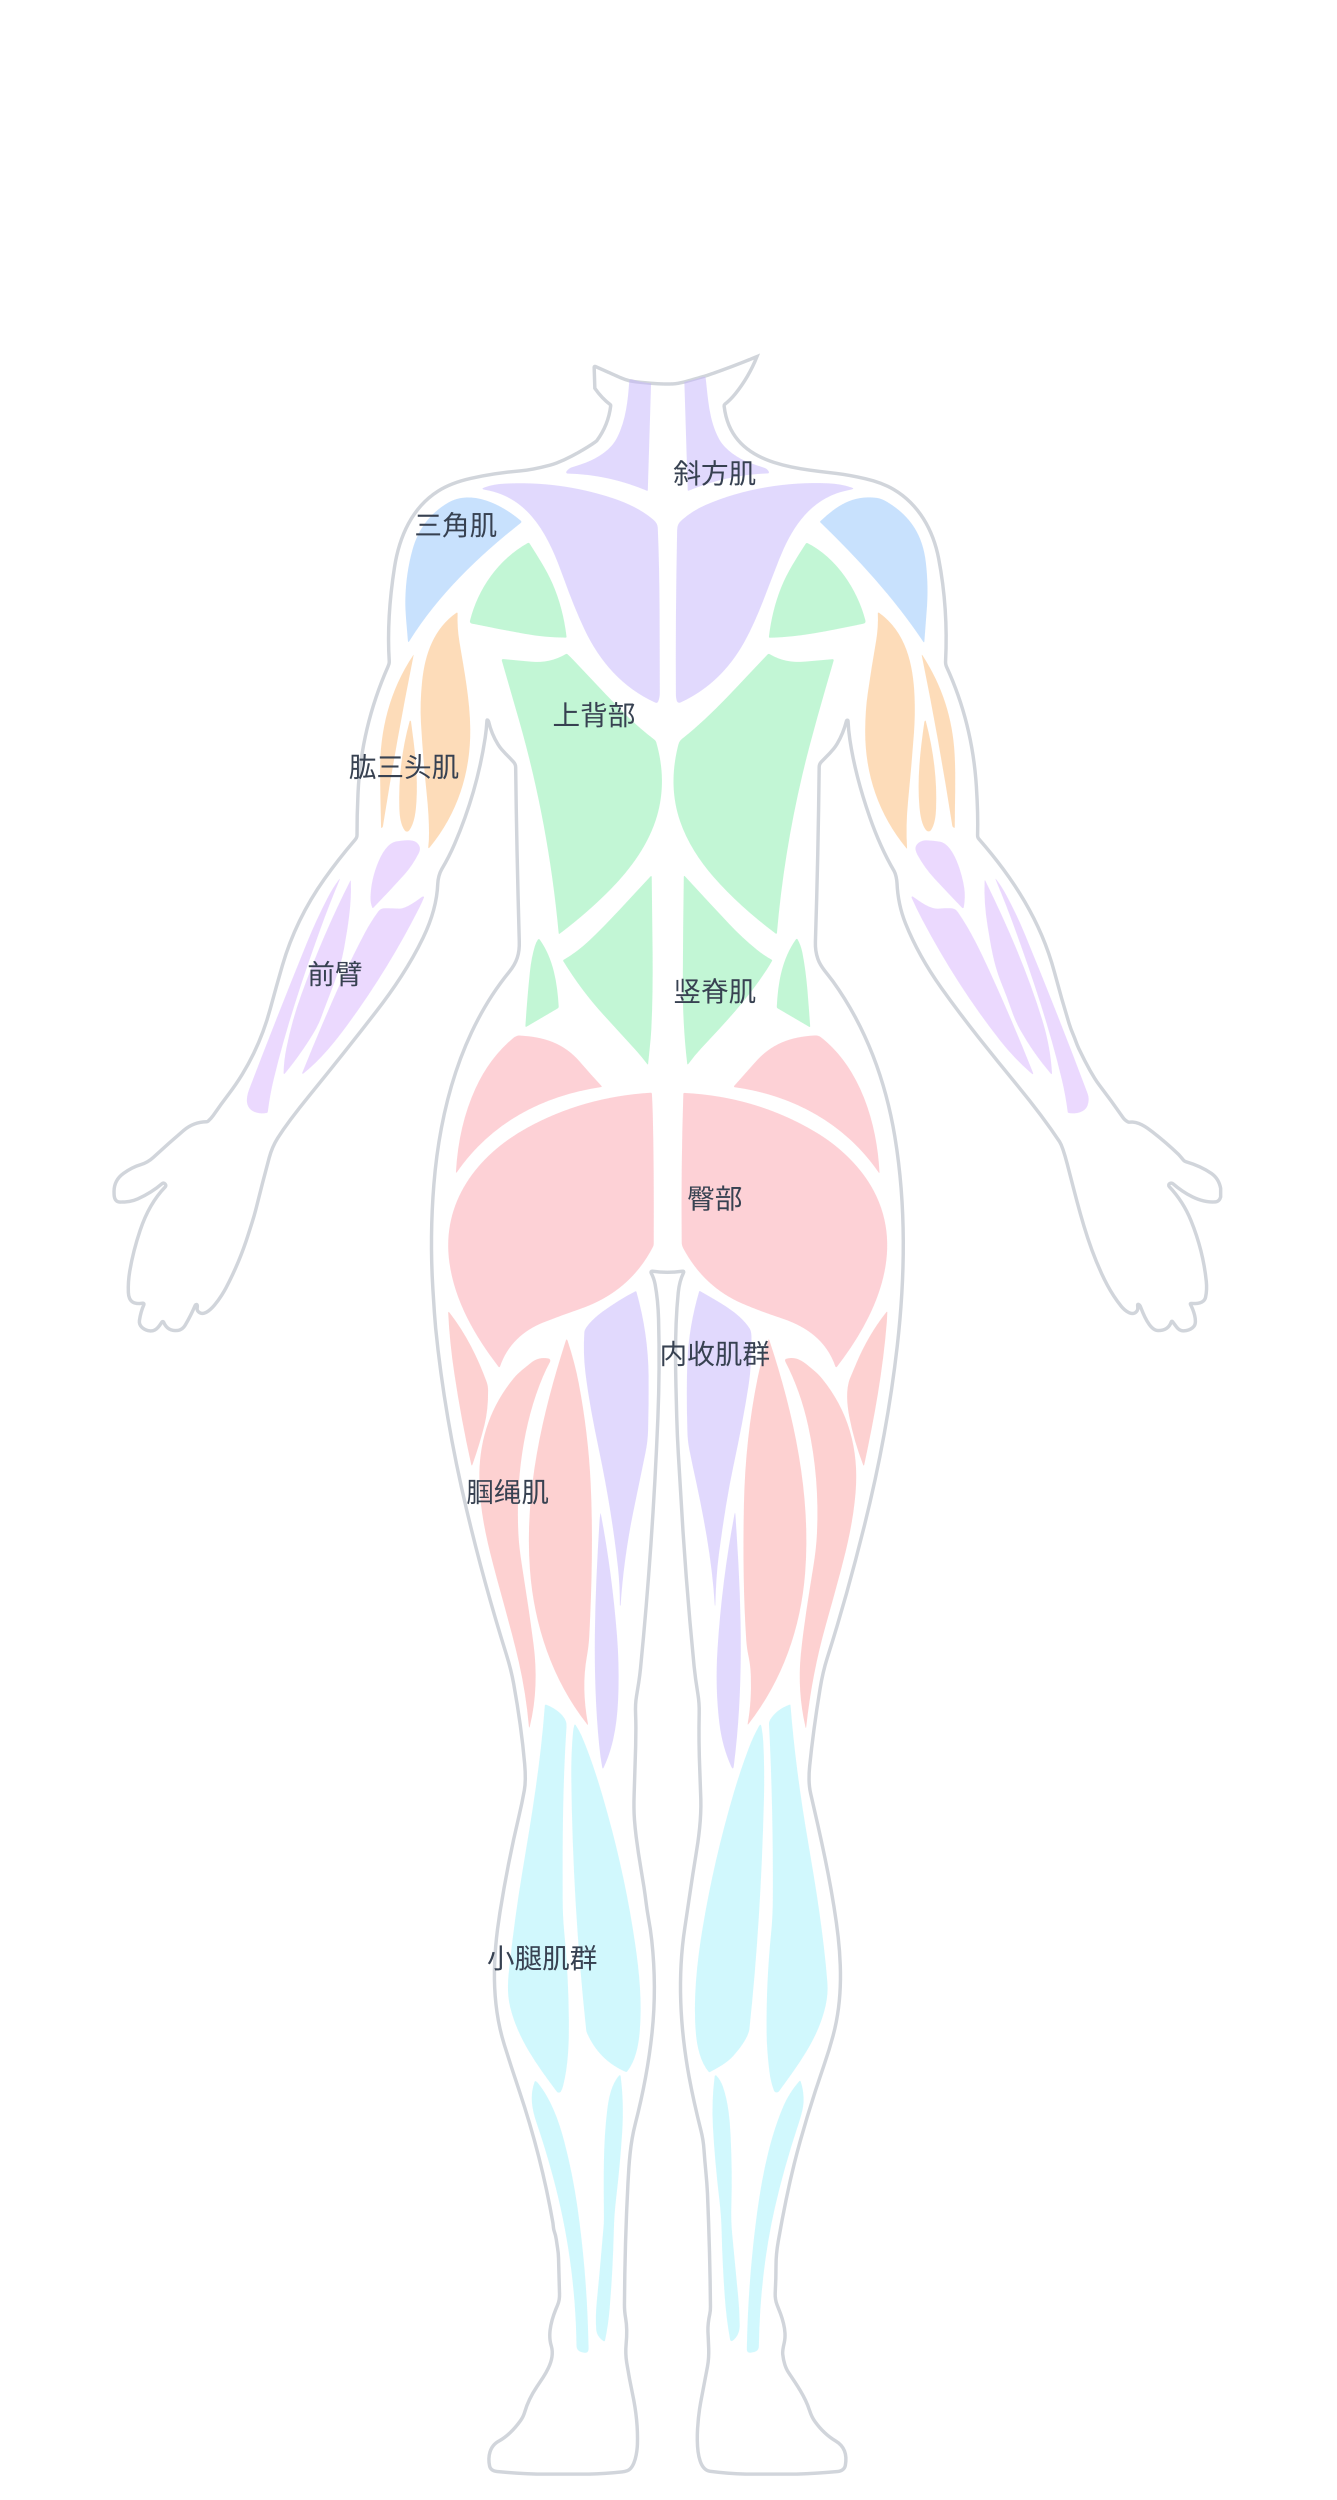
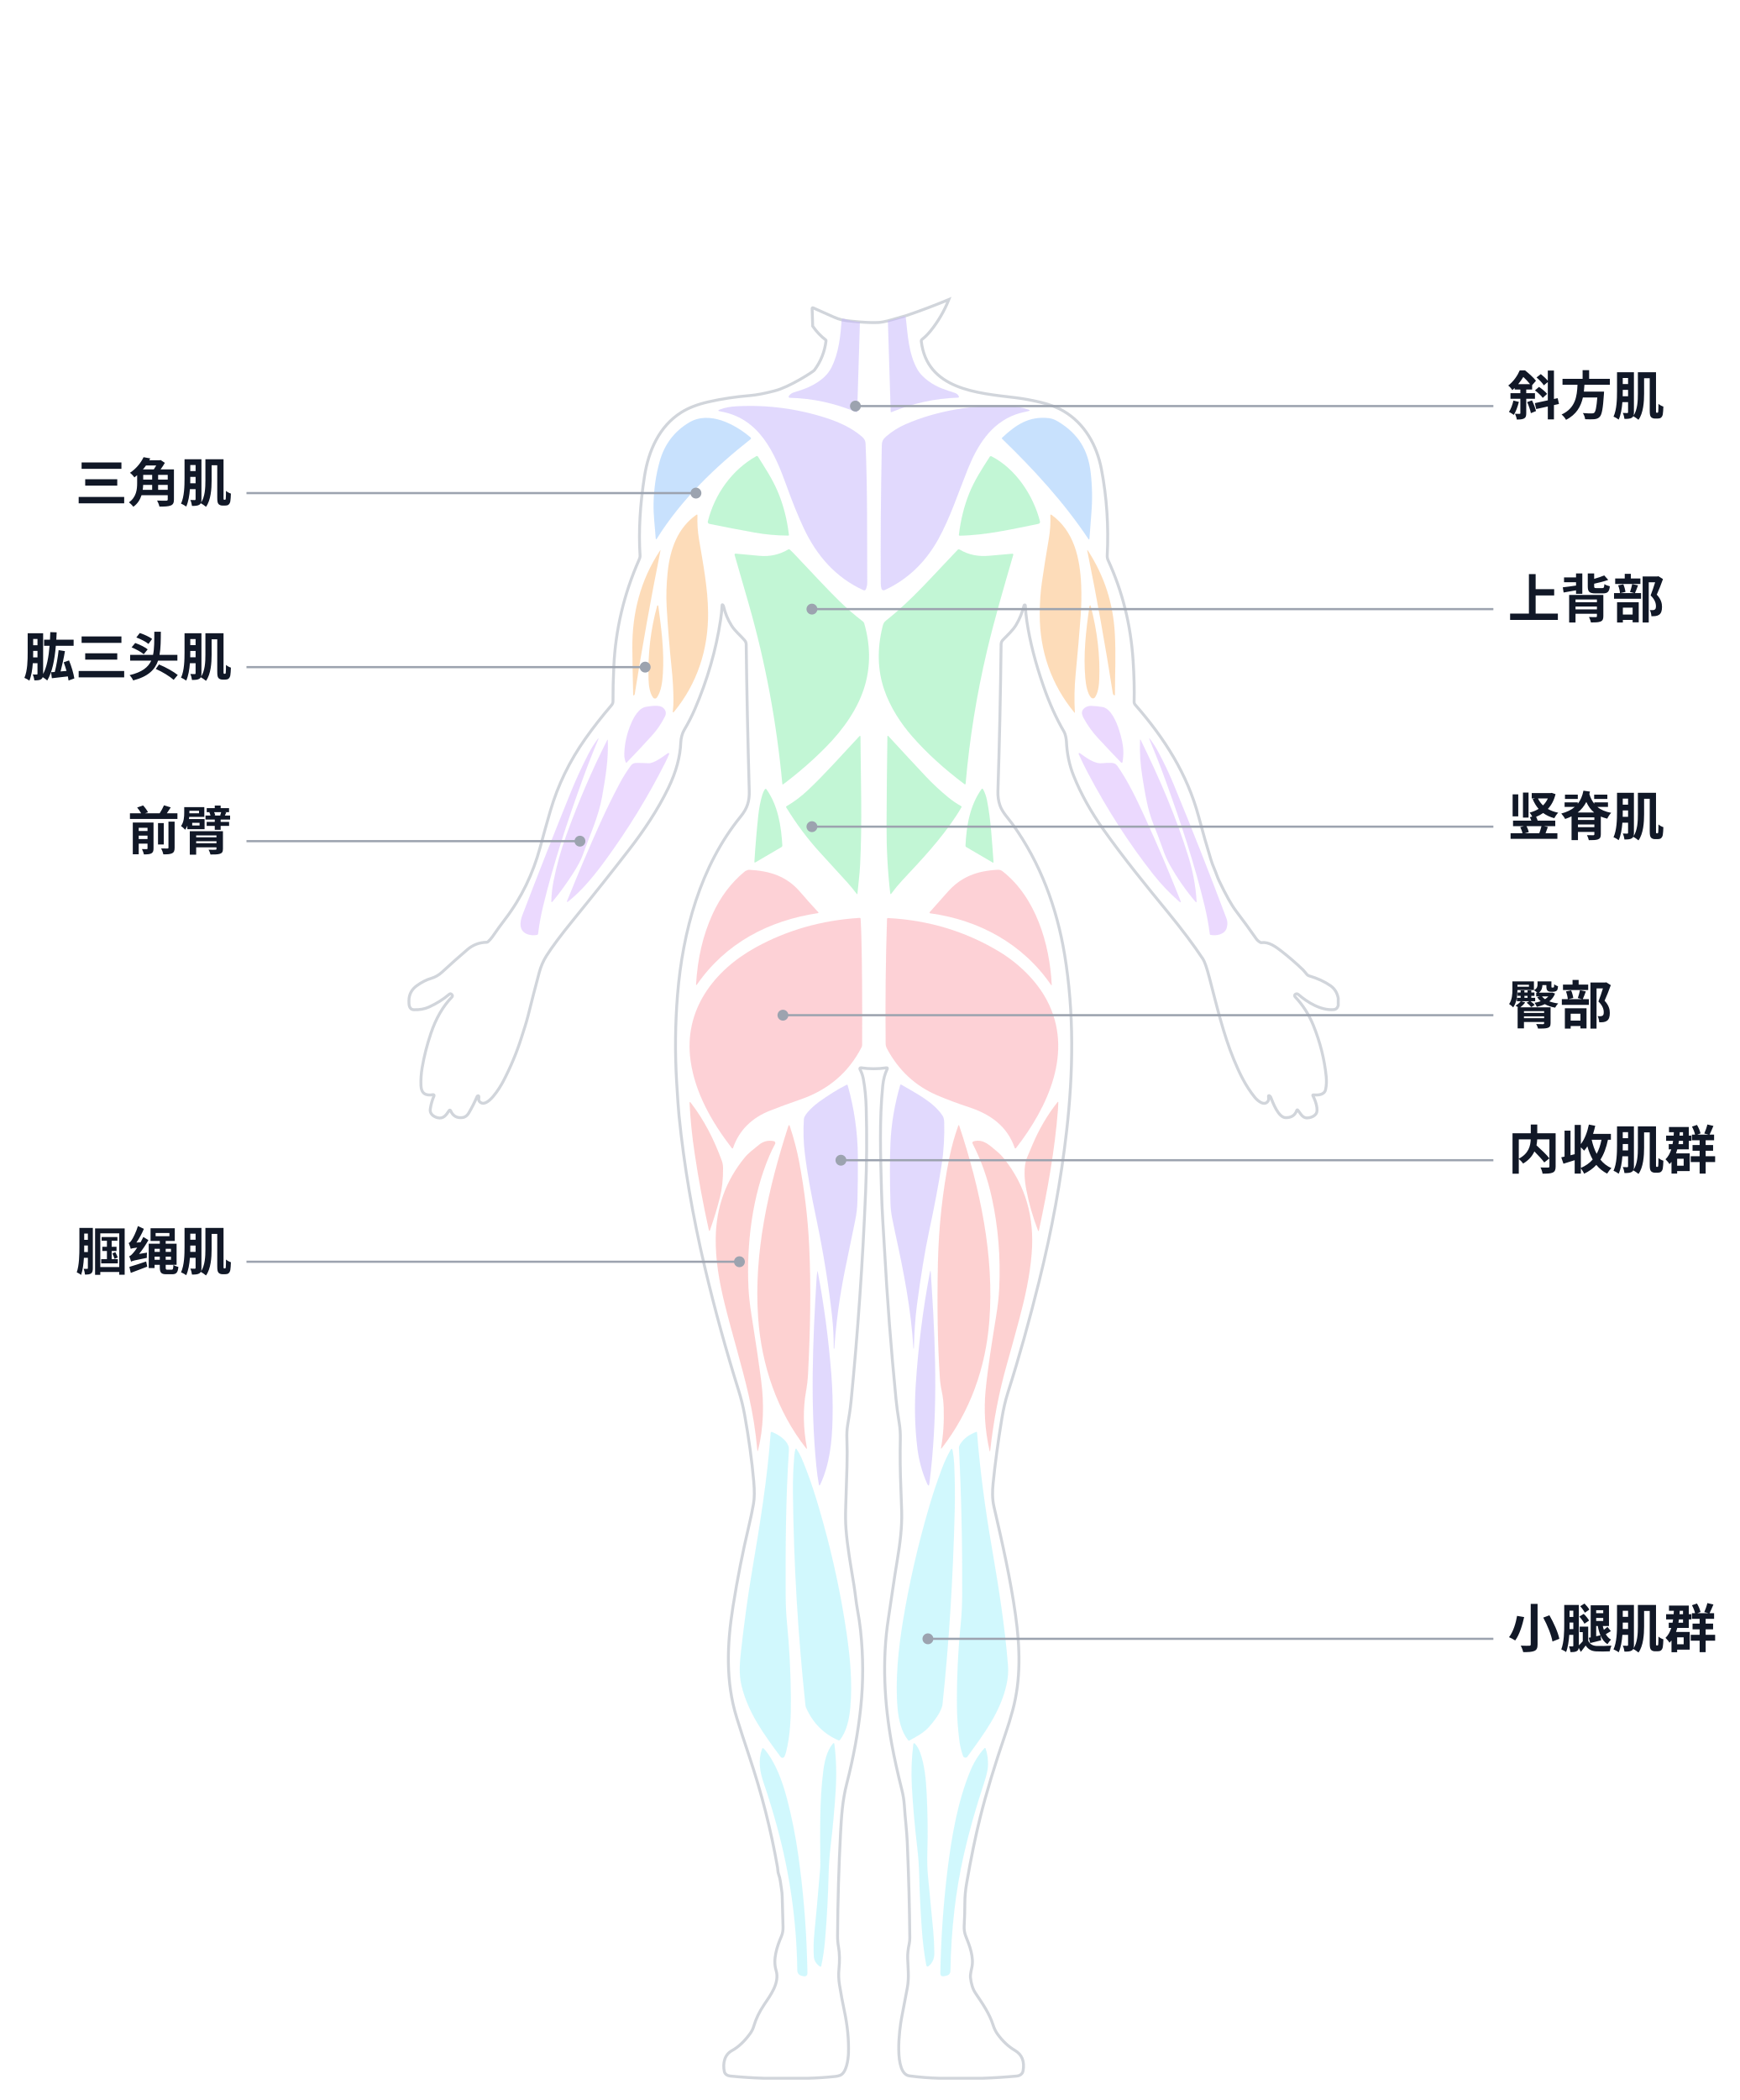
- <svg xmlns="http://www.w3.org/2000/svg" viewBox="756 0 774 1448">
+ <svg xmlns="http://www.w3.org/2000/svg" viewBox="540 0 1200 1448">
  <path class="body-outline" stroke="#d1d5db" stroke-width="2" fill="none" style="vector-effect: non-scaling-stroke" d="m 1194.44,206.54 c -3.193,7.993 -7.423,15.233 -12.69,21.72 -1.88,2.313 -3.847,4.263 -5.9,5.85 -0.322,0.248 -0.489,0.651 -0.44,1.06 3.86,33.54 38.8,35.87 65.04,39.05 5.013,0.607 10.607,1.627 16.78,3.06 6.38,1.473 11.807,3.523 16.28,6.15 14.57,8.53 23.01,23.61 26.16,40.09 3.707,19.353 5.04,39.213 4,59.58 -0.05,0.96 0.16,2.23 0.57,3.12 9.947,21.587 15.71,44.733 17.29,69.44 0.68,10.587 0.91,19.953 0.69,28.1 -0.02,0.867 0.24,1.61 0.78,2.23 20.32,23.24 35.91,47.88 43.7,77 2.913,10.893 5.743,20.807 8.49,29.74 0.66,2.167 1.44,4.277 2.34,6.33 1.21,2.76 2.01,5.57 3.3,8.27 4.727,9.88 8.63,16.843 11.71,20.89 4.873,6.393 9.5,12.743 13.88,19.05 0.693,1 1.65,1.84 2.87,2.52 0.3,0.167 0.623,0.227 0.97,0.18 4.82,-0.67 9.68,2.86 13.34,5.7 5.387,4.2 10.417,8.55 15.09,13.05 0.97,0.94 1.8,2.19 2.81,3.29 0.387,0.42 0.87,0.713 1.45,0.88 5.747,1.693 10.637,3.943 14.67,6.75 2.88,2.013 4.673,4.897 5.38,8.65 v 5.01 c -0.52,1.793 -1.6,2.747 -3.24,2.86 -8.83,0.63 -17.91,-4.96 -24.24,-10.42 -0.64,-0.553 -1.33,-0.623 -2.07,-0.21 -0.28,0.153 -0.45,0.417 -0.51,0.79 -0.057,0.36 0.054,0.725 0.3,0.99 5.393,5.727 9.583,12.273 12.57,19.64 4.713,11.633 7.673,23.373 8.88,35.22 0.333,3.313 0.193,6.36 -0.42,9.14 -0.83,3.72 -5.18,3.88 -8.31,3.66 -0.52,-0.033 -0.653,0.18 -0.4,0.64 1.5,2.73 4.15,9.73 2.03,12.51 -1,1.307 -2.52,2.16 -4.56,2.56 -4.54,0.9 -5.48,-2.28 -7.85,-5.13 -0.347,-0.42 -0.613,-0.37 -0.8,0.15 -1.207,3.367 -3.753,5.02 -7.64,4.96 -5.04,-0.09 -8.71,-10.14 -10.3,-14.11 -0.173,-0.447 -0.48,-0.777 -0.92,-0.99 -0.433,-0.207 -0.637,-0.07 -0.61,0.41 0.05,0.96 0.3,2.27 -0.22,3.1 -2.45,4 -7.21,0.07 -9.25,-2.45 -6.33,-7.84 -10.51,-16.48 -14.43,-25.97 -7.25,-17.58 -11.84,-37.32 -16.85,-56.41 -1.8,-6.873 -3.287,-11.197 -4.46,-12.97 -6.3,-9.52 -14.433,-20.363 -24.4,-32.53 -15.11,-18.44 -29.91,-36.58 -44.05,-56.48 -8.887,-12.513 -15.817,-24.997 -20.79,-37.45 -2.9,-7.267 -4.54,-15.053 -4.92,-23.36 -0.09,-2.06 -0.75,-5.35 -1.64,-6.88 -5.367,-9.18 -10.087,-19.623 -14.16,-31.33 -5.593,-16.067 -9.42,-30.98 -11.48,-44.74 -0.547,-3.64 -0.91,-7.313 -1.09,-11.02 -0.02,-0.321 -0.392,-0.486 -0.63,-0.28 -0.147,0.12 -0.243,0.277 -0.29,0.47 -1.207,4.74 -3,9.117 -5.38,13.13 -2.37,4.01 -6.03,7.14 -9.19,10.5 -0.793,0.847 -1.197,1.84 -1.21,2.98 -0.38,33.86 -1.11,67.637 -2.19,101.33 -0.107,3.467 0.363,6.717 1.41,9.75 1.67,4.83 5.75,8.89 8.75,13.05 19.15,26.59 30.52,57.65 35.84,89.85 6.62,39.99 5.98,81.18 1.39,121.55 -3.84,33.713 -10.157,68.237 -18.95,103.57 -6.83,27.43 -13.74,52.3 -21.61,77.01 -1.673,5.24 -3.05,11.17 -4.13,17.79 -2.653,16.18 -4.663,31.113 -6.03,44.8 -0.51,5.14 -0.61,10.65 0.59,15.86 5.77,24.99 11.41,49.88 14.89,74.82 3.08,22 3.85,44.08 -1.95,65.56 -1.473,5.453 -3.117,10.813 -4.93,16.08 -7.433,21.573 -13.27,40.867 -17.51,57.88 -3.193,12.82 -6.287,27.823 -9.28,45.01 -0.853,4.9 -1.283,9.47 -1.29,13.71 0,5.127 -0.157,10.577 -0.47,16.35 -0.11,2.14 0.27,4.76 1.1,6.78 2.72,6.61 5.78,14.73 4.14,21.82 -0.733,3.193 -1.033,5.403 -0.9,6.63 0.5,4.513 1.643,8.103 3.43,10.77 4.73,7.07 9.6,13.97 12.12,21.89 0.82,2.56 1.88,4.727 3.18,6.5 3.39,4.64 7.22,8.38 11.93,11.17 4.927,2.913 6.797,7.633 5.61,14.16 -0.18,0.987 -0.653,1.783 -1.42,2.39 -0.813,0.647 -1.793,1.023 -2.94,1.13 -7.847,0.733 -15.72,1.237 -23.62,1.51 h -29.64 c -6.953,-0.173 -13.86,-0.717 -20.72,-1.63 -11.07,-1.47 -6.82,-32.77 -5.45,-39.86 1.26,-6.507 2.58,-13.45 3.96,-20.83 1.32,-7.07 0.48,-13.46 0.26,-20.34 -0.1,-3.007 0.263,-6.407 1.09,-10.2 0.26,-1.173 0.383,-2.57 0.37,-4.19 -0.167,-20.273 -0.743,-42.1 -1.73,-65.48 -0.36,-8.34 -1.49,-16.99 -2.01,-25.27 -0.24,-3.767 -0.837,-7.533 -1.79,-11.3 -2.893,-11.507 -5.187,-21.89 -6.88,-31.15 -5.23,-28.74 -6.77,-58.03 -2.4,-86.44 2.09,-13.61 3.96,-27.35 6.27,-41.17 1.75,-10.47 3.26,-21.86 2.95,-33.05 -0.14,-4.973 -0.327,-10.253 -0.56,-15.84 -0.493,-11.92 -0.62,-23.23 -0.38,-33.93 0.087,-3.873 -0.163,-7.577 -0.75,-11.11 -1,-6.06 -1.737,-11.467 -2.21,-16.22 -3.42,-34.68 -6.077,-69.28 -7.97,-103.8 0,-0.053 -0.38,-6.347 -1.14,-18.88 -0.433,-7.26 -0.747,-14.53 -0.94,-21.81 -0.63,-23.97 -1.5,-48.33 0.89,-71.9 0.453,-4.42 1.46,-8.21 3.02,-11.37 0.36,-0.733 0.137,-1.043 -0.67,-0.93 -5.8,0.847 -11.607,0.837 -17.42,-0.03 -0.53,-0.077 -0.924,0.476 -0.67,0.94 1.133,2.14 1.917,4.397 2.35,6.77 1.12,6.107 1.78,12.78 1.98,20.02 0.52,19.333 0.387,38.51 -0.4,57.53 -2.02,49.027 -5.373,97.3 -10.06,144.82 -0.52,5.35 -1.42,10.71 -2.3,15.99 -0.527,3.133 -0.71,6.57 -0.55,10.31 0.22,4.96 0.233,11.2 0.04,18.72 -0.24,9.253 -0.53,18.513 -0.87,27.78 -0.2,5.533 -0.143,10.437 0.17,14.71 0.97,13.22 3.44,26.19 5.52,39.19 0.95,5.97 1.46,11.9 2.57,17.8 0.813,4.32 1.46,8.677 1.94,13.07 1.96,18.073 2.013,35.903 0.16,53.49 -1.8,17.007 -5.023,34.537 -9.67,52.59 -2.95,11.44 -3.63,22.52 -4.25,34.04 -1.213,22.893 -1.9,46.457 -2.06,70.69 -0.013,2.633 0.213,5.283 0.68,7.95 0.753,4.233 0.847,9.277 0.28,15.13 -0.34,3.567 -0.217,7.157 0.37,10.77 1.047,6.433 2.153,12.37 3.32,17.81 2.22,10.4 3.173,20.207 2.86,29.42 -0.14,4 -1.31,13.61 -5.91,15.24 -1.013,0.353 -2.023,0.583 -3.03,0.69 -6.26,0.667 -12.55,1.087 -18.87,1.26 H 1067 c -7.78,-0.233 -15.53,-0.737 -23.25,-1.51 -1.86,-0.19 -3.74,-1.13 -4.17,-3.14 -1.18,-5.57 0.09,-11.6 5.24,-14.4 4.46,-2.427 8.687,-6.407 12.68,-11.94 1.107,-1.54 1.923,-3.227 2.45,-5.06 1.393,-4.813 3.733,-9.677 7.02,-14.59 4.27,-6.37 10.95,-15.11 8.31,-23.7 -2.33,-7.59 0.58,-16.42 3.66,-23.53 0.847,-1.953 1.223,-4.17 1.13,-6.65 -0.247,-6.847 -0.437,-13.703 -0.57,-20.57 -0.033,-1.867 -0.22,-3.81 -0.56,-5.83 -0.53,-3.2 -0.78,-6.73 -1.93,-9.76 -0.57,-1.5 -0.46,-3.15 -0.75,-4.77 -4.473,-25.64 -10.98,-51.18 -19.52,-76.62 -3.36,-10.007 -6.23,-18.843 -8.61,-26.51 -7.77,-24.97 -6.7,-50.73 -2.58,-76.67 3.047,-19.153 6.733,-37.813 11.06,-55.98 1.113,-4.673 2.137,-9.587 3.07,-14.74 0.7,-3.833 0.767,-8.967 0.2,-15.4 -1.267,-14.447 -3.38,-29.873 -6.34,-46.28 -1,-5.513 -2.38,-11.087 -4.14,-16.72 -8.647,-27.593 -16.36,-55.653 -23.14,-84.18 -8.513,-35.84 -14.49,-70.903 -17.93,-105.19 -0.407,-4.04 -0.95,-11.707 -1.63,-23 -1.22,-20.12 -1.02,-40.2 0.6,-60.24 3.52,-43.7 15.84,-88.99 43.59,-123.06 4.52,-5.55 6.08,-10.55 5.88,-17.54 -1.033,-36.713 -1.733,-70.393 -2.1,-101.04 -0.013,-1.107 -0.417,-2.113 -1.21,-3.02 -2.98,-3.41 -6.55,-6.22 -9.01,-10.18 -2.527,-4.073 -4.343,-8.49 -5.45,-13.25 -0.027,-0.107 -0.07,-0.207 -0.13,-0.3 -0.073,-0.107 -0.147,-0.21 -0.22,-0.31 -0.38,-0.513 -0.587,-0.453 -0.62,0.18 -0.187,3.36 -0.527,6.657 -1.02,9.89 -3.18,20.913 -9.093,41.417 -17.74,61.51 -2.113,4.92 -4.57,9.73 -7.37,14.43 -1.38,2.31 -2.25,5.72 -2.35,8.5 -0.38,9.913 -3.207,20.347 -8.48,31.3 -7.4,15.34 -17.09,29.69 -27.13,42.67 -11.44,14.813 -24.26,30.94 -38.46,48.38 -8.593,10.553 -14.807,18.88 -18.64,24.98 -2.16,3.44 -3.793,7.217 -4.9,11.33 -2.613,9.713 -5.207,19.747 -7.78,30.1 -1.21,4.83 -2.87,9.61 -4.37,14.42 -3.3,10.527 -7.593,20.83 -12.88,30.91 -1.67,3.2 -10.9,19.01 -16.08,13.75 -1.3,-1.32 -0.2,-2.61 -0.65,-3.85 -0.053,-0.14 -0.153,-0.227 -0.3,-0.26 -0.33,-0.069 -0.662,0.108 -0.79,0.42 -1.68,3.98 -3.623,7.833 -5.83,11.56 -0.94,1.58 -2.4,2.82 -4.28,3.05 -3.94,0.48 -6.68,-1.13 -8.22,-4.83 -0.163,-0.39 -0.695,-0.442 -0.93,-0.09 -1.99,2.98 -3.89,6.12 -8.16,5 -2.69,-0.7 -5.36,-2.74 -4.91,-5.86 0.48,-3.3 1.347,-6.37 2.6,-9.21 0.181,-0.422 -0.177,-0.877 -0.63,-0.8 -5.15,0.91 -8.19,-0.82 -8.39,-6.31 -0.147,-4.067 0.123,-8.137 0.81,-12.21 1.313,-7.767 3.32,-15.66 6.02,-23.68 3.487,-10.373 8.34,-18.763 14.56,-25.17 0.386,-0.406 0.408,-1.035 0.05,-1.46 l -0.17,-0.21 c -0.547,-0.653 -1.143,-0.703 -1.79,-0.15 -4.047,3.453 -8.693,6.373 -13.94,8.76 -3.02,1.373 -6.483,1.993 -10.39,1.86 -3.46,-0.12 -3.45,-3.61 -3.44,-6.16 0.02,-4.347 1.843,-7.827 5.47,-10.44 3.333,-2.407 6.653,-4.093 9.96,-5.06 1.32,-0.38 2.59,-0.923 3.81,-1.63 1.28,-0.733 2.43,-1.57 3.45,-2.51 6.567,-6.04 12.46,-11.28 17.68,-15.72 3.813,-3.24 8.223,-4.903 13.23,-4.99 0.323,-0.007 0.635,-0.127 0.88,-0.34 1.22,-1.1 2.23,-2.23 3.03,-3.39 2.927,-4.253 5.903,-8.363 8.93,-12.33 11.3,-14.82 19.21,-31.53 23.99,-49.16 2.433,-8.993 4.797,-17.437 7.09,-25.33 5.167,-17.753 13.26,-34.42 24.28,-50 5.387,-7.607 11.223,-15.08 17.51,-22.42 0.78,-0.91 1.44,-1.79 1.43,-3.05 -0.04,-7.187 0.153,-15.323 0.58,-24.41 1.2,-25.273 6.98,-49.66 17.34,-73.16 0.47,-1.06 0.82,-2.02 0.74,-3.23 -1.053,-16.567 -0.03,-34.737 3.07,-54.51 2.8,-17.8 10.26,-34.46 25.25,-43.96 4.973,-3.16 11.233,-5.6 18.78,-7.32 9.127,-2.087 18.777,-3.55 28.95,-4.39 4.42,-0.367 10.037,-1.447 16.85,-3.24 10.112,-2.546 26.215,-13.024 27.26,-14.15 4.52,-6.033 7.227,-12.83 8.12,-20.39 0.031,-0.223 -0.061,-0.444 -0.24,-0.58 -3.233,-2.393 -6.22,-5.543 -8.96,-9.45 l -0.39,-12.23 c -0.01,-0.339 0.341,-0.57 0.65,-0.43 15.883,7.16 15.94,7.22 19.73,8.28 4.404,0.922 8.387,0.98 12.58,1.47 4.92,0.4 9.14,0.52 12.66,0.36 1.767,-0.08 3.973,-0.453 6.62,-1.12 l 12.92,-3.7 c 9.58,-3.267 19.293,-6.933 29.14,-11 z" />
  <g id="muscle-regions">
    <path data-muscle-id="trapezius" class="muscle-zone" fill="#c4b5fd" fill-opacity="0.5" d="m 1133.1,222 -1.89,61.8 q -0.02,0.66 -0.62,0.4 -22.28,-9.35 -45.91,-9.91 a 0.77,0.77 0 0 1 -0.6,-1.22 q 1.38,-1.89 3.31,-2.48 c 6.78,-2.07 12.31,-3.9 18.36,-8.33 q 5.08,-3.71 7.66,-8.78 c 5.15,-10.11 6.3,-21.91 7.11,-32.95 q 0.13,-0.57 0.58,-0.77 0.31,-0.14 0.85,0.03 5.39,1.69 11.15,2.21 z" />
    <path data-muscle-id="trapezius" class="muscle-zone" fill="#c4b5fd" fill-opacity="0.5" d="m 1164.71,218.73 c 1.42,12.25 1.86,24.62 7.81,35.59 3.46,6.38 11.4,11.41 17.38,13.62 q 4.31,1.6 8.68,2.96 1.85,0.58 2.75,2.35 a 0.65,0.65 0 0 1 -0.56,0.94 q -23.87,0.79 -45.98,10.03 a 0.34,0.34 0 0 1 -0.47,-0.3 l -1.94,-62.68 q 6.46,-1.55 10.86,-2.97 0.95,-0.3 1.47,0.46 z" />
    <path data-muscle-id="trapezius" class="muscle-zone" fill="#c4b5fd" fill-opacity="0.5" d="m 1135.46,406.92 c -18.92,-8.6 -32.13,-23.67 -41.02,-42.55 q -5.92,-12.58 -12.01,-29.57 c -8.17,-22.8 -18.79,-46.58 -45.58,-51.11 q -2.73,-0.46 -0.13,-1.41 4.88,-1.81 11.29,-2.14 31.93,-1.68 62.2,8.18 c 8.7,2.84 17.39,6.76 24.41,12.87 q 2.26,1.96 2.37,4.56 c 1.34,31.32 1.02,63.51 1.17,95.68 q 0.01,2.48 -0.9,4.77 -0.52,1.31 -1.8,0.72 z" />
    <path data-muscle-id="trapezius" class="muscle-zone" fill="#c4b5fd" fill-opacity="0.5" d="m 1207.43,323.66 c -6.47,16.09 -12.05,33.31 -20.26,48.12 q -13.47,24.27 -37.07,35.13 a 1.54,1.53 -20.3 0 1 -2.12,-0.97 q -0.48,-1.66 -0.5,-3.37 -0.3,-43.8 0.71,-95.35 c 0.05,-2.69 0.7,-4.25 2.8,-6.09 q 6.04,-5.32 13.64,-8.64 c 21.78,-9.51 47.77,-13.62 71.23,-12.54 4.41,0.2 9.17,0.92 13.49,2.46 q 1.76,0.62 -0.05,1.06 c -2.97,0.73 -5.89,1.25 -8.8,2.31 -17.14,6.22 -26.43,21.36 -33.07,37.88 z" />
    <path data-muscle-id="deltoids" class="muscle-zone" fill="#93c5fd" fill-opacity="0.5" d="m 1015.26,291.32 c 13.82,-8.28 31.54,1.05 42.43,10.31 a 0.79,0.78 46.2 0 1 -0.02,1.22 c -24.49,19.25 -48.03,41.91 -64.52,68.41 q -0.81,1.29 -0.91,-0.22 c -0.55,-8.02 -1.66,-16.16 -1.47,-24.04 q 0.34,-14.94 4.17,-28.72 4.91,-17.72 20.32,-26.96 z" />
    <path data-muscle-id="deltoids" class="muscle-zone" fill="#93c5fd" fill-opacity="0.5" d="m 1269.98,290.8 c 13.79,8.38 20.48,19.55 22.26,34.89 1.11,9.5 1.29,18.77 0.46,28.54 q -0.73,8.56 -1.29,17.08 -0.08,1.29 -0.8,0.22 c -16.86,-25.21 -37.38,-47.58 -59.38,-68.88 q -0.46,-0.45 0,-0.88 c 9.46,-8.91 18.65,-15.05 32.34,-13.43 2.34,0.28 4.42,1.25 6.41,2.46 z" />
    <path data-muscle-id="upper-back" class="muscle-zone" fill="#86efac" fill-opacity="0.5" d="m 1076.09,338.19 q 6.08,14 8.04,30.55 0.06,0.58 -0.52,0.57 -11.77,-0.05 -23.32,-2.12 -15.59,-2.79 -31.04,-5.99 a 1.37,1.36 12.9 0 1 -1.05,-1.66 c 4.67,-18.66 16.53,-35.54 33.45,-45.02 a 0.84,0.83 59.5 0 1 1.11,0.29 c 4.8,7.66 9.75,15.13 13.33,23.38 z" />
    <path data-muscle-id="upper-back" class="muscle-zone" fill="#86efac" fill-opacity="0.5" d="m 1136.59,472.49 c -4.61,16.03 -15.02,30.53 -26.92,42.6 q -13.41,13.6 -29.37,25.62 -0.65,0.5 -0.73,-0.32 -5.92,-63.46 -22.92,-123.09 -4.96,-17.4 -9.99,-34.68 a 0.7,0.7 0 0 1 0.74,-0.89 q 8.92,0.83 16.32,1.52 10.81,1.01 19.97,-4.41 0.54,-0.32 1,0.1 1.78,1.59 3.48,3.41 22.52,24.07 30.7,32.06 7.98,7.79 16.19,14.02 0.79,0.6 1.05,1.52 6.33,22.2 0.48,42.54 z" />
    <path data-muscle-id="upper-back" class="muscle-zone" fill="#86efac" fill-opacity="0.5" d="m 1208.41,340.35 c 3.56,-8.92 9.08,-17.44 14.24,-25.41 a 0.92,0.91 29.5 0 1 1.18,-0.32 c 16.77,8.66 28.69,26.73 33.4,44.65 q 0.44,1.67 -1.25,2 c -18.03,3.6 -36.04,7.81 -54.02,8.1 q -0.68,0.01 -0.6,-0.67 1.86,-15.33 7.05,-28.35 z" />
    <path data-muscle-id="upper-back" class="muscle-zone" fill="#86efac" fill-opacity="0.5" d="m 1238.86,382.59 c -6.36,21.96 -12.97,44.37 -18.07,65.96 q -10.8,45.75 -14.79,91.85 a 0.46,0.46 0 0 1 -0.74,0.33 Q 1184.28,525.02 1169.34,508 c -8.23,-9.38 -15.46,-20.54 -19.54,-32.61 q -6.78,-20.06 -1.17,-43.01 c 0.49,-1.99 0.83,-3.24 2.53,-4.57 17.75,-13.89 33.26,-32.01 49.33,-48.67 q 0.64,-0.67 1.43,-0.19 9.01,5.38 20.51,4.24 7.75,-0.76 15.78,-1.39 a 0.62,0.62 0 0 1 0.65,0.79 z" />
    <path data-muscle-id="erector-spinae" class="muscle-zone" fill="#86efac" fill-opacity="0.5" d="m 1068.62,544.21 c 7.96,11.18 10.18,25.23 10.98,38.79 a 1.16,1.16 0 0 1 -0.56,1.06 l -18.13,10.62 a 0.4,0.39 -13.5 0 1 -0.6,-0.36 q 1.04,-16.62 2.69,-32.09 0.79,-7.45 2.8,-14.26 0.6,-2.03 1.74,-3.74 a 0.66,0.65 -45.9 0 1 1.08,-0.02 z" />
    <path data-muscle-id="erector-spinae" class="muscle-zone" fill="#86efac" fill-opacity="0.5" d="m 1133.23,596.5 c -0.34,6.54 -1.25,13 -1.82,19.57 q -0.07,0.85 -0.6,0.17 -3.62,-4.73 -6.59,-7.98 -9.72,-10.63 -18.63,-20.4 -12.89,-14.11 -23.33,-31.15 a 0.57,0.57 0 0 1 0.2,-0.78 q 7.87,-4.59 14.81,-11.15 c 12.33,-11.64 23.63,-24.56 35.33,-36.99 q 0.87,-0.93 0.88,0.34 c 0.19,29.32 1.27,58.9 -0.25,88.37 z" />
    <path data-muscle-id="erector-spinae" class="muscle-zone" fill="#86efac" fill-opacity="0.5" d="m 1199.62,562.36 c -10.91,16.62 -23.7,30.13 -37.46,44.84 q -3.74,4 -7.34,8.9 -0.68,0.93 -0.82,-0.22 c -1.8,-15.45 -2.6,-31.26 -2.53,-47.01 q 0.14,-30.97 0.58,-60.87 0.02,-1.16 0.8,-0.31 13.63,14.85 25.73,27.71 7.18,7.63 15.56,14.48 4.25,3.47 8.77,5.95 0.51,0.27 0.23,0.78 -1.61,2.85 -3.52,5.75 z" />
    <path data-muscle-id="erector-spinae" class="muscle-zone" fill="#86efac" fill-opacity="0.5" d="m 1205.91,583.12 c 0.67,-13.86 3,-27.66 11.11,-39.08 a 0.57,0.57 0 0 1 0.96,0.06 q 1.93,3.49 2.75,7.64 c 2.78,13.99 3.44,28.55 4.52,42.69 a 0.37,0.36 13.1 0 1 -0.55,0.34 l -18.27,-10.7 a 1.05,1.04 16.6 0 1 -0.52,-0.95 z" />
    <path data-muscle-id="triceps" class="muscle-zone" fill="#fdba74" fill-opacity="0.5" d="m 976.72,479.34 q -0.46,-17.73 -0.59,-32.11 c -0.22,-24.28 5.62,-47.43 19.17,-67.7 q 0.38,-0.55 0.24,0.1 -9.84,49.08 -17.78,99.12 a 0.83,0.82 -4 0 1 -0.58,0.66 l -0.25,0.08 q -0.21,0.06 -0.21,-0.15 z" />
    <path data-muscle-id="triceps" class="muscle-zone" fill="#fdba74" fill-opacity="0.5" d="m 990.45,481.03 c -2.39,-3.13 -3.03,-8.64 -3.15,-12.61 q -0.81,-26.18 5.96,-50.71 a 0.37,0.37 0 0 1 0.61,-0.17 q 0.16,0.15 0.19,0.37 c 2.18,16.06 4.1,31.34 3.14,46.56 -0.33,5.2 -1.01,12.19 -4.17,16.53 a 1.61,1.61 0 0 1 -2.58,0.03 z" />
    <path data-muscle-id="triceps" class="muscle-zone" fill="#fdba74" fill-opacity="0.5" d="m 1028.38,422.24 c 0.27,25.48 -7.52,49.09 -23.37,68.41 q -1.16,1.41 -0.93,-0.4 0.44,-3.53 0.41,-7.83 -0.06,-10.3 -1.3,-22.14 -2.2,-20.98 -3.39,-41.99 -0.61,-10.99 0.7,-23.78 c 1.65,-15.98 6.95,-30.6 19.9,-39.63 a 0.42,0.41 73.8 0 1 0.65,0.36 q -0.32,8.22 1.06,16.55 c 2.81,16.86 6.09,33.63 6.27,50.45 z" />
    <path data-muscle-id="triceps" class="muscle-zone" fill="#fdba74" fill-opacity="0.5" d="m 1281,491.32 c -15.93,-19.27 -23.98,-42.53 -23.89,-67.9 q 0.04,-11.8 1.5,-21.9 2.13,-14.76 4.78,-30.03 1.39,-8.03 1.05,-16.2 a 0.44,0.44 0 0 1 0.7,-0.38 c 15.59,11.17 19.78,29.71 20.57,48.58 q 0.43,10.46 -0.35,21.17 -1.37,18.51 -3.48,40.31 -1.27,13.12 -0.53,26.21 0.03,0.6 -0.35,0.14 z" />
    <path data-muscle-id="triceps" class="muscle-zone" fill="#fdba74" fill-opacity="0.5" d="m 1290.47,379.83 c 11.24,17.52 17.33,36.08 18.47,57.41 0.75,14.09 0.07,27.95 0.05,41.97 a 0.28,0.28 0 0 1 -0.41,0.24 l -0.26,-0.14 q -0.65,-0.34 -0.76,-1.06 -7.8,-49.99 -17.59,-98.21 -0.29,-1.43 0.5,-0.21 z" />
    <path data-muscle-id="triceps" class="muscle-zone" fill="#fdba74" fill-opacity="0.5" d="m 1291.39,418.15 q 0.03,-0.24 0.18,-0.46 0.48,-0.71 0.7,0.12 6.89,26.33 5.89,50.76 c -0.16,3.99 -0.69,8.84 -2.91,12.24 a 1.69,1.68 -51.8 0 1 -2.56,0.31 c -2.76,-2.6 -3.77,-9.43 -4.13,-13.42 -1.44,-16.19 0.36,-32.39 2.83,-49.55 z" />
    <path data-muscle-id="forearm" class="muscle-zone" fill="#d8b4fe" fill-opacity="0.5" d="m 930.6,575.85 q 12.51,-34.52 28.14,-65.44 0.43,-0.86 0.47,0.1 c 0.49,12.97 -1.54,25.43 -3.91,38.74 -2.51,14.09 -8.58,26.84 -13.42,40.42 q -1.72,4.85 -6.72,12.65 -6.65,10.39 -13.96,19.24 -0.97,1.19 -0.94,-0.34 0.15,-6.74 1.54,-13.78 3.2,-16.15 8.8,-31.59 z" />
    <path data-muscle-id="forearm" class="muscle-zone" fill="#d8b4fe" fill-opacity="0.5" d="m 941.59,538.06 c -10.38,28.73 -19.89,57.37 -27.03,86.93 q -2.23,9.27 -3.43,18.85 -0.08,0.65 -0.71,0.78 -2.96,0.63 -5.97,-0.23 c -6.64,-1.91 -6.12,-8.24 -4.18,-13.33 q 16.12,-42.22 33.46,-84.93 5.37,-13.2 12.03,-26.13 2.79,-5.42 6.2,-10.06 1.45,-1.95 0.5,0.29 -5.71,13.57 -10.87,27.83 z" />
    <path data-muscle-id="forearm" class="muscle-zone" fill="#d8b4fe" fill-opacity="0.5" d="m 975.21,499.01 c 1.84,-4.34 5.3,-10.94 10.55,-11.69 3.15,-0.45 8.93,-1.45 11.43,0.58 q 3.23,2.63 1.33,6.34 -3.58,7.04 -8.39,12.41 -7.93,8.86 -17.96,19.2 a 0.33,0.32 -34.8 0 1 -0.53,-0.09 q -1.15,-2.76 -1.06,-6.04 0.31,-10.51 4.63,-20.71 z" />
    <path data-muscle-id="forearm" class="muscle-zone" fill="#d8b4fe" fill-opacity="0.5" d="m 999.09,525.32 q -17.79,35.36 -41.48,67.79 c -7.52,10.28 -15.96,20.81 -26,28.74 a 0.38,0.38 0 0 1 -0.53,-0.06 q -0.12,-0.14 -0.06,-0.3 11.88,-29.53 23.3,-54.73 6.13,-13.51 13.08,-26.59 3.39,-6.37 7.64,-12.19 c 1.13,-1.54 2.35,-1.94 4.17,-1.93 q 4.02,0.02 8.07,0.22 c 3.63,0.18 9.88,-4.42 13.11,-6.8 0.2,-0.14 0.64,-0.23 0.88,-0.2 a 0.39,0.39 0 0 1 0.32,0.53 q -1.15,2.82 -2.5,5.52 z" />
    <path data-muscle-id="forearm" class="muscle-zone" fill="#d8b4fe" fill-opacity="0.5" d="m 1287.36,495.1 q -0.66,-1.22 -1,-2.61 c -0.91,-3.66 3.19,-5.9 6.21,-5.78 q 4.25,0.16 7.87,0.8 c 8.25,1.44 13.07,19.85 14.04,26.73 q 0.78,5.48 -0.26,11.26 a 0.58,0.57 -61.9 0 1 -0.98,0.3 q -8.13,-8.44 -16.02,-16.95 -5.71,-6.16 -9.86,-13.75 z" />
    <path data-muscle-id="forearm" class="muscle-zone" fill="#d8b4fe" fill-opacity="0.5" d="m 1374.91,644.61 a 0.63,0.62 -88.1 0 1 -0.49,-0.53 q -1.21,-9.55 -3.48,-19.07 c -6.9,-28.95 -17.02,-59.28 -27.49,-88.05 q -4.81,-13.23 -10.53,-26.85 -0.87,-2.08 0.48,-0.27 2.91,3.89 5.26,8.23 6.11,11.31 10.9,22.92 19.34,46.92 36.37,92.34 1.24,3.29 0.04,6.8 c -1.45,4.24 -7.09,5.35 -11.06,4.48 z" />
    <path data-muscle-id="forearm" class="muscle-zone" fill="#d8b4fe" fill-opacity="0.5" d="m 1326.82,510.35 c 12.89,26.28 24.62,53.47 32.98,80.83 q 4.59,15.02 5.5,30.08 0.09,1.54 -0.91,0.36 -9.8,-11.56 -17.28,-24.72 -2.96,-5.2 -5.36,-12.12 -2.76,-7.98 -6.01,-15.96 c -4.29,-10.55 -5.9,-21.36 -7.75,-32.59 q -2.18,-13.15 -1.71,-25.77 0.04,-1.12 0.54,-0.11 z" />
    <path data-muscle-id="forearm" class="muscle-zone" fill="#d8b4fe" fill-opacity="0.5" d="m 1354.08,620.73 q 0.96,2.42 -1,0.71 -9.65,-8.41 -17.52,-18.38 -24.99,-31.7 -45.4,-70.39 -3.25,-6.15 -6.17,-12.68 -0.09,-0.2 -0.03,-0.4 a 0.51,0.51 0 0 1 0.78,-0.29 c 4.23,2.88 9.9,7.54 15.41,6.95 q 3.07,-0.34 6.17,-0.24 c 1.9,0.05 3.28,0.57 4.42,2.2 7.5,10.74 13.36,23.21 18.79,35.06 q 12.91,28.18 24.55,57.46 z" />
    <path data-muscle-id="gluteal" class="muscle-zone" fill="#fda4af" fill-opacity="0.5" d="m 1031.34,630.56 q 8.17,-17.96 22.15,-29.52 0.57,-0.47 1.35,-0.78 c 0.63,-0.25 1.17,-0.54 1.88,-0.51 14.27,0.79 25.72,4.26 35.26,15.37 q 6.45,7.51 12.43,13.9 a 0.36,0.36 0 0 1 -0.21,0.6 c -34.24,5.14 -63.6,20.7 -83.41,49.12 q -0.77,1.1 -0.69,-0.24 1.54,-26.6 11.24,-47.94 z" />
    <path data-muscle-id="gluteal" class="muscle-zone" fill="#fda4af" fill-opacity="0.5" d="m 1092.12,758.09 q -11.32,3.91 -20.99,7.71 c -12.16,4.78 -21.24,13.16 -25.53,25.74 a 0.48,0.48 0 0 1 -0.84,0.14 c -13.74,-17.9 -25.37,-38.01 -28.48,-60.45 -4.82,-34.78 16.06,-62.1 45.13,-78.08 q 32.39,-17.79 71.37,-20.24 0.77,-0.05 0.81,0.72 0.34,5.98 0.51,12.21 0.73,27.38 0.54,74.62 0,0.87 -0.42,1.68 -13.36,26.01 -42.1,35.95 z" />
    <path data-muscle-id="gluteal" class="muscle-zone" fill="#fda4af" fill-opacity="0.5" d="m 1186.16,755.14 q -22.34,-9.6 -34.37,-32.01 -0.93,-1.73 -0.95,-3.5 -0.44,-43.95 0.95,-86.05 a 0.58,0.58 0 0 1 0.61,-0.56 q 41.96,2.14 76.79,23.16 c 13.08,7.9 25.57,19.74 32.87,33.53 18.71,35.37 0.74,73.49 -21.32,101.95 a 0.51,0.51 0 0 1 -0.88,-0.15 c -5.18,-15.06 -16.82,-23.21 -31.43,-28.03 q -12.38,-4.09 -22.27,-8.34 z" />
    <path data-muscle-id="gluteal" class="muscle-zone" fill="#fda4af" fill-opacity="0.5" d="m 1264.84,679.01 c -19.47,-28.27 -49.51,-44.62 -83.31,-49.28 a 0.48,0.48 0 0 1 -0.29,-0.79 q 6.39,-7.08 11.97,-13.48 c 9.56,-10.98 20.54,-14.92 34.76,-15.73 q 2.05,-0.11 3.56,1.07 c 22.85,17.9 32.44,49.93 33.85,78.03 q 0.06,1.04 -0.54,0.18 z" />
    <path data-muscle-id="adductors" class="muscle-zone" fill="#c4b5fd" fill-opacity="0.5" d="m 1105.13,759.58 c 5.8,-4.09 12.22,-8.33 18.77,-11.59 a 0.54,0.54 0 0 1 0.76,0.34 q 6.8,24.08 7.01,48.83 0.14,15.6 -0.3,31.35 -0.18,6.57 -1.58,13.23 -3.79,18 -7.08,34.37 -5.52,27.39 -7.25,53.63 -0.01,0.2 -0.21,0.19 h -0.01 q -0.21,0 -0.21,-0.21 0.06,-11.05 -1.13,-21.98 -3.47,-31.95 -10.99,-67.96 c -3.17,-15.15 -5.96,-29.39 -7.82,-44.53 q -1.41,-11.59 -0.64,-23.56 c 0.24,-3.74 7.85,-10.11 10.68,-12.11 z" />
    <path data-muscle-id="adductors" class="muscle-zone" fill="#c4b5fd" fill-opacity="0.5" d="m 1103.25,880.79 q 0.13,-2.03 0.52,-4.03 0.12,-0.59 0.23,0 6.54,34.5 9.4,71 1.16,14.9 0.83,30.46 c -0.35,16.42 -2.06,31.59 -8.52,45.43 q -0.65,1.38 -0.93,-0.12 -1.07,-5.81 -1.74,-12.63 c -4.13,-42 -2.61,-84.7 0.21,-130.11 z" />
    <path data-muscle-id="adductors" class="muscle-zone" fill="#c4b5fd" fill-opacity="0.5" d="m 1170.31,929.79 q -0.01,0.14 -0.14,0.14 h -0.01 q -0.15,0 -0.16,-0.15 c -1.65,-27.23 -6.7,-52.91 -12.71,-80.29 q -1.04,-4.77 -2.03,-9.9 -0.97,-5.04 -1.11,-10.04 -0.71,-25 0,-41.29 0.88,-20.1 6.78,-40.2 a 0.39,0.39 0 0 1 0.58,-0.23 c 9.66,5.72 22.47,11.93 28.7,21.66 q 0.95,1.49 1.03,4.47 c 0.23,9.46 -0.26,19.48 -1.78,29.2 q -3.09,19.91 -8.67,45.97 -4.33,20.25 -8.36,50.7 c -1.32,9.97 -1.83,19.78 -2.12,29.96 z" />
    <path data-muscle-id="adductors" class="muscle-zone" fill="#c4b5fd" fill-opacity="0.5" d="m 1182.66,888.38 c 3.02,46.17 3.96,90.2 -1.62,134.34 q -0.38,3.02 -1.62,0.24 -5.13,-11.5 -6.75,-24.8 -2.53,-20.86 -1.07,-43.33 2.55,-39.34 9.73,-77.33 0.48,-2.54 0.64,0.04 0.36,5.65 0.69,10.84 z" />
    <path data-muscle-id="hamstrings" class="muscle-zone" fill="#fca5a5" fill-opacity="0.5" d="m 1016.46,760.39 c 9.44,12.24 16.13,25.63 21.41,40.04 q 0.82,2.23 0.84,4.98 0.07,11.27 -2.12,20.02 -2.75,11.03 -6.86,22.65 -0.52,1.46 -0.85,-0.05 -5.74,-25.82 -9.75,-52.59 -2.71,-18.1 -3.52,-34.73 -0.08,-1.52 0.85,-0.32 z" />
    <path data-muscle-id="hamstrings" class="muscle-zone" fill="#fca5a5" fill-opacity="0.5" d="m 1070.52,797.23 c -11.68,27.55 -15.75,60.62 -14.27,91.04 q 0.39,8.01 2.12,18.82 4.13,25.86 6.66,45.29 c 2.03,15.61 1.65,31.91 -2.1,47.3 q -0.46,1.88 -0.63,-0.05 -1.63,-18.54 -5.82,-37.03 c -4.65,-20.57 -11.75,-43.58 -16.62,-63.37 -3.73,-15.15 -6.46,-30.31 -6.22,-45.8 q 0.49,-31.41 19.87,-55.13 c 2.88,-3.51 6.39,-5.98 9.88,-8.87 q 4.53,-3.74 10.3,-2.59 a 1.34,1.33 19.9 0 1 0.91,1.94 q -2.27,4.18 -4.08,8.45 z" />
    <path data-muscle-id="hamstrings" class="muscle-zone" fill="#fca5a5" fill-opacity="0.5" d="m 1098.11,859.08 c 1.35,28.16 0.76,58.11 -0.79,88.31 q -0.29,5.81 -1.41,12.09 -3.22,18.13 0.59,38.78 0.25,1.36 -0.6,0.27 c -20.01,-25.52 -30.66,-57.27 -32.98,-89.64 -3.21,-44.66 6.94,-89.32 20.75,-132.24 q 0.55,-1.71 1.12,0 4.19,12.73 6.41,24.46 5.53,29.26 6.91,57.97 z" />
    <path data-muscle-id="hamstrings" class="muscle-zone" fill="#fca5a5" fill-opacity="0.5" d="m 1219.83,958.26 c 1.6,-16.19 4.52,-34.12 7.27,-51.04 q 1.66,-10.21 2.07,-18.85 1.54,-32.19 -5.11,-62.59 -4.38,-20.02 -13.16,-37.05 -0.74,-1.43 0.83,-1.82 c 6.74,-1.68 10.82,2.92 15.54,6.72 q 2.63,2.11 4.95,4.97 22.46,27.73 19.33,65.93 c -1.28,15.6 -4.64,30.53 -8.67,45.57 q -4.34,16.19 -8.51,30.94 -8.04,28.43 -11.39,59.02 -0.17,1.55 -0.51,0.03 -4.7,-20.89 -2.64,-41.83 z" />
    <path data-muscle-id="hamstrings" class="muscle-zone" fill="#fca5a5" fill-opacity="0.5" d="m 1222.33,911.18 c -2.52,31.89 -13.09,61.94 -32.73,87.27 q -0.72,0.94 -0.52,-0.23 2.27,-12.72 1.81,-27.27 -0.2,-6.27 -1.31,-11.44 -1.06,-4.94 -1.37,-9.68 -2.26,-34.73 -1.33,-78.46 0.82,-38.23 7.92,-73.18 2.24,-11.02 6.07,-21.84 0.39,-1.11 0.77,0.01 c 14.36,43.28 24.25,89.74 20.69,134.82 z" />
    <path data-muscle-id="hamstrings" class="muscle-zone" fill="#fca5a5" fill-opacity="0.5" d="m 1252.18,789.16 c 4.38,-10.33 10.1,-20.26 17.11,-29.06 q 0.66,-0.83 0.64,0.22 -0.05,2.47 -0.26,5.11 c -2.25,28.2 -7.17,55.27 -13.07,82.76 q -0.28,1.33 -0.76,0.06 -5.28,-13.81 -7.95,-27.73 c -1.27,-6.66 -2.21,-15.94 0.54,-22.48 q 1.91,-4.56 3.75,-8.88 z" />
    <path data-muscle-id="calves" class="muscle-zone" fill="#a5f3fc" fill-opacity="0.5" d="m 1058.29,1085.75 c 6.08,-36.26 10.83,-64.98 13.27,-97.84 a 0.64,0.63 12.9 0 1 0.87,-0.54 c 4.34,1.73 9.74,5.17 11.34,9.62 q 0.48,1.32 0.33,3.57 c -2.18,33.02 -2.33,66.33 -2.21,98.92 q 0.04,10.61 0.89,19.22 2.51,25.4 2.71,52.08 c 0.09,12.28 -0.31,25.64 -3.38,37.51 q -0.44,1.7 -1.2,3.04 a 1.46,1.45 41.5 0 1 -2.43,0.15 c -11.56,-15.48 -22.57,-30.58 -27.04,-49.16 -1.94,-8.07 -1.22,-16.06 -0.32,-24.08 q 3.25,-29.05 7.17,-52.49 z" />
    <path data-muscle-id="calves" class="muscle-zone" fill="#a5f3fc" fill-opacity="0.5" d="m 1065.65,1205.72 q 0.18,-0.49 0.65,-0.28 0.57,0.24 0.99,0.74 c 7.66,9.08 12.41,22.27 15.49,34.01 q 4.92,18.73 7.73,38.56 5.06,35.68 6.15,72.03 0.14,4.75 0.25,9.3 0.09,3.29 -3.11,2.5 -0.29,-0.07 -0.59,-0.13 -3.27,-0.66 -3.31,-4 c -0.46,-33.25 -5.05,-66.1 -13.91,-98.69 q -4.29,-15.78 -9.2,-30.12 c -2.89,-8.45 -4,-15.96 -1.14,-23.92 z" />
    <path data-muscle-id="calves" class="muscle-zone" fill="#a5f3fc" fill-opacity="0.5" d="m 1092.9,1005.49 c 6.21,14.55 10.89,30.05 15.1,45.29 q 10.42,37.71 15.89,75.17 c 2.5,17.09 4.13,34.52 2.57,51.57 -0.69,7.55 -2.44,16.36 -7.25,22.3 a 0.72,0.71 31.3 0 1 -0.84,0.2 q -15.39,-6.63 -22.38,-22.48 -0.37,-0.84 -0.47,-1.77 -7.84,-73.34 -8.63,-146.47 -0.15,-13.23 1,-26.05 0.18,-2.03 0.73,-4.04 a 0.43,0.43 0 0 1 0.78,-0.13 q 2.25,3.5 3.5,6.41 z" />
    <path data-muscle-id="calves" class="muscle-zone" fill="#a5f3fc" fill-opacity="0.5" d="m 1105.01,1296.15 c 0.31,-3.79 0.81,-7.66 0.78,-11.4 -0.13,-20.92 -0.61,-43.07 2,-63.38 0.83,-6.47 2.37,-14.24 6.84,-19.26 a 0.48,0.48 0 0 1 0.83,0.26 q 2,15.5 0.91,32.56 -1.2,18.89 -3.49,38.19 -1.15,9.79 -1.38,19.57 -0.5,21.82 -2.41,44.66 -0.8,9.48 -2.65,18.21 a 0.62,0.61 -66.5 0 1 -0.96,0.38 q -3.82,-2.71 -4.14,-6.62 -0.59,-7.27 0.39,-17.04 1.85,-18.46 3.28,-36.13 z" />
    <path data-muscle-id="calves" class="muscle-zone" fill="#a5f3fc" fill-opacity="0.5" d="m 1195.51,999.93 q 1.11,-2 1.54,0.25 0.83,4.43 1.06,9.07 0.79,16.08 0.37,32.68 -1.79,71.08 -8.41,133.14 c -0.54,5.01 -5.87,11.84 -9.39,15.76 -3.68,4.08 -8.74,6.74 -13.52,9.33 q -0.36,0.2 -0.63,-0.11 c -4.85,-5.52 -6.81,-14.78 -7.44,-21.9 -1.74,-19.58 0.51,-41.13 3.73,-60.68 q 6.55,-39.63 18.22,-79.21 3.88,-13.17 8.74,-26 2.41,-6.37 5.73,-12.33 z" />
    <path data-muscle-id="calves" class="muscle-zone" fill="#a5f3fc" fill-opacity="0.5" d="m 1170.98,1202.22 q 2.43,2.66 3.69,6.26 c 3.13,8.93 4.01,18.89 4.48,28.32 q 1.05,21.18 0.46,40.21 -0.29,9.19 0.45,16.73 1.84,18.75 3.59,37.51 0.69,7.41 0.77,15.52 0.06,5.8 -4.1,9 a 0.89,0.89 0 0 1 -1.42,-0.54 q -2.23,-11.91 -3.17,-25.71 -1.35,-19.53 -1.75,-36.62 -0.22,-9.41 -1.32,-18.68 -2.7,-22.94 -3.76,-42.69 -0.78,-14.6 1.04,-28.98 a 0.6,0.6 0 0 1 1.04,-0.33 z" />
    <path data-muscle-id="calves" class="muscle-zone" fill="#a5f3fc" fill-opacity="0.5" d="m 1209.54,1220.37 q 3.46,-8.19 9.41,-14.95 a 0.5,0.49 56.8 0 1 0.84,0.18 q 1.93,5.91 1.63,12.13 -0.21,4.19 -2.73,11.81 -8.63,26.04 -13.9,49.21 -8.52,37.45 -9.27,80.13 -0.04,2.72 -2.68,3.4 -0.94,0.24 -1.91,0.38 -2.41,0.33 -2.37,-2.1 0.65,-35.68 4.84,-70.31 c 2.84,-23.48 7.15,-48.63 16.14,-69.88 z" />
    <path data-muscle-id="calves" class="muscle-zone" fill="#a5f3fc" fill-opacity="0.5" d="m 1234.23,1161.52 c -4.22,19.14 -15.78,34.23 -26.98,49.71 a 1.72,1.72 0 0 1 -3.01,-0.42 q -1.93,-5.29 -2.63,-11.11 -1.51,-12.55 -1.6,-22.65 -0.27,-28.3 2.59,-57.1 0.96,-9.64 1.02,-20.11 0.27,-52.48 -2.22,-101.41 c -0.04,-0.76 0.35,-1.89 0.76,-2.54 q 3.68,-5.85 11.13,-8.53 0.53,-0.19 0.58,0.37 2.93,37.23 10.25,79.5 c 4.59,26.56 9.04,54.75 11.1,81.03 q 0.51,6.47 -0.99,13.26 z" />
  </g>
-   <g id="muscle-labels" font-size="16" fill="#374151" text-anchor="middle" font-family="system-ui, sans-serif">
-     <text x="1170" y="280">斜方肌</text>
-     <text x="1020" y="310">三角肌</text>
-     <text x="1100" y="420">上背部</text>
-     <text x="990" y="450">肱三头肌</text>
-     <text x="1170" y="580">竖脊肌</text>
-     <text x="950" y="570">前臂</text>
-     <text x="1170" y="700">臀部</text>
-     <text x="1170" y="790">内收肌群</text>
-     <text x="1050" y="870">腘绳肌</text>
-     <text x="1070" y="1140">小腿肌群</text>
+   <g id="leader-lines" stroke="#9ca3af" stroke-width="1.5" fill="none">
+     <line x1="710" y1="340" x2="1020" y2="340" />
+     <circle cx="1020" cy="340" r="3" fill="#9ca3af" />
+     <line x1="710" y1="460" x2="985" y2="460" />
+     <circle cx="985" cy="460" r="3" fill="#9ca3af" />
+     <line x1="710" y1="580" x2="940" y2="580" />
+     <circle cx="940" cy="580" r="3" fill="#9ca3af" />
+     <line x1="710" y1="870" x2="1050" y2="870" />
+     <circle cx="1050" cy="870" r="3" fill="#9ca3af" />
+     <line x1="1570" y1="280" x2="1130" y2="280" />
+     <circle cx="1130" cy="280" r="3" fill="#9ca3af" />
+     <line x1="1570" y1="420" x2="1100" y2="420" />
+     <circle cx="1100" cy="420" r="3" fill="#9ca3af" />
+     <line x1="1570" y1="570" x2="1100" y2="570" />
+     <circle cx="1100" cy="570" r="3" fill="#9ca3af" />
+     <line x1="1570" y1="700" x2="1080" y2="700" />
+     <circle cx="1080" cy="700" r="3" fill="#9ca3af" />
+     <line x1="1570" y1="800" x2="1120" y2="800" />
+     <circle cx="1120" cy="800" r="3" fill="#9ca3af" />
+     <line x1="1570" y1="1130" x2="1180" y2="1130" />
+     <circle cx="1180" cy="1130" r="3" fill="#9ca3af" />
+   </g>
+   <g id="muscle-labels" font-size="36" fill="#111827" font-weight="600" font-family="system-ui, sans-serif">
+     <text x="700" y="346" text-anchor="end" class="muscle-label" data-muscle-id="deltoids">三角肌</text>
+     <text x="700" y="466" text-anchor="end" class="muscle-label" data-muscle-id="triceps">肱三头肌</text>
+     <text x="700" y="586" text-anchor="end" class="muscle-label" data-muscle-id="forearm">前臂</text>
+     <text x="700" y="876" text-anchor="end" class="muscle-label" data-muscle-id="hamstrings">腘绳肌</text>
+     <text x="1580" y="286" text-anchor="start" class="muscle-label" data-muscle-id="trapezius">斜方肌</text>
+     <text x="1580" y="426" text-anchor="start" class="muscle-label" data-muscle-id="upper-back">上背部</text>
+     <text x="1580" y="576" text-anchor="start" class="muscle-label" data-muscle-id="erector-spinae">竖脊肌</text>
+     <text x="1580" y="706" text-anchor="start" class="muscle-label" data-muscle-id="gluteal">臀部</text>
+     <text x="1580" y="806" text-anchor="start" class="muscle-label" data-muscle-id="adductors">内收肌群</text>
+     <text x="1580" y="1136" text-anchor="start" class="muscle-label" data-muscle-id="calves">小腿肌群</text>
  </g>
</svg>
